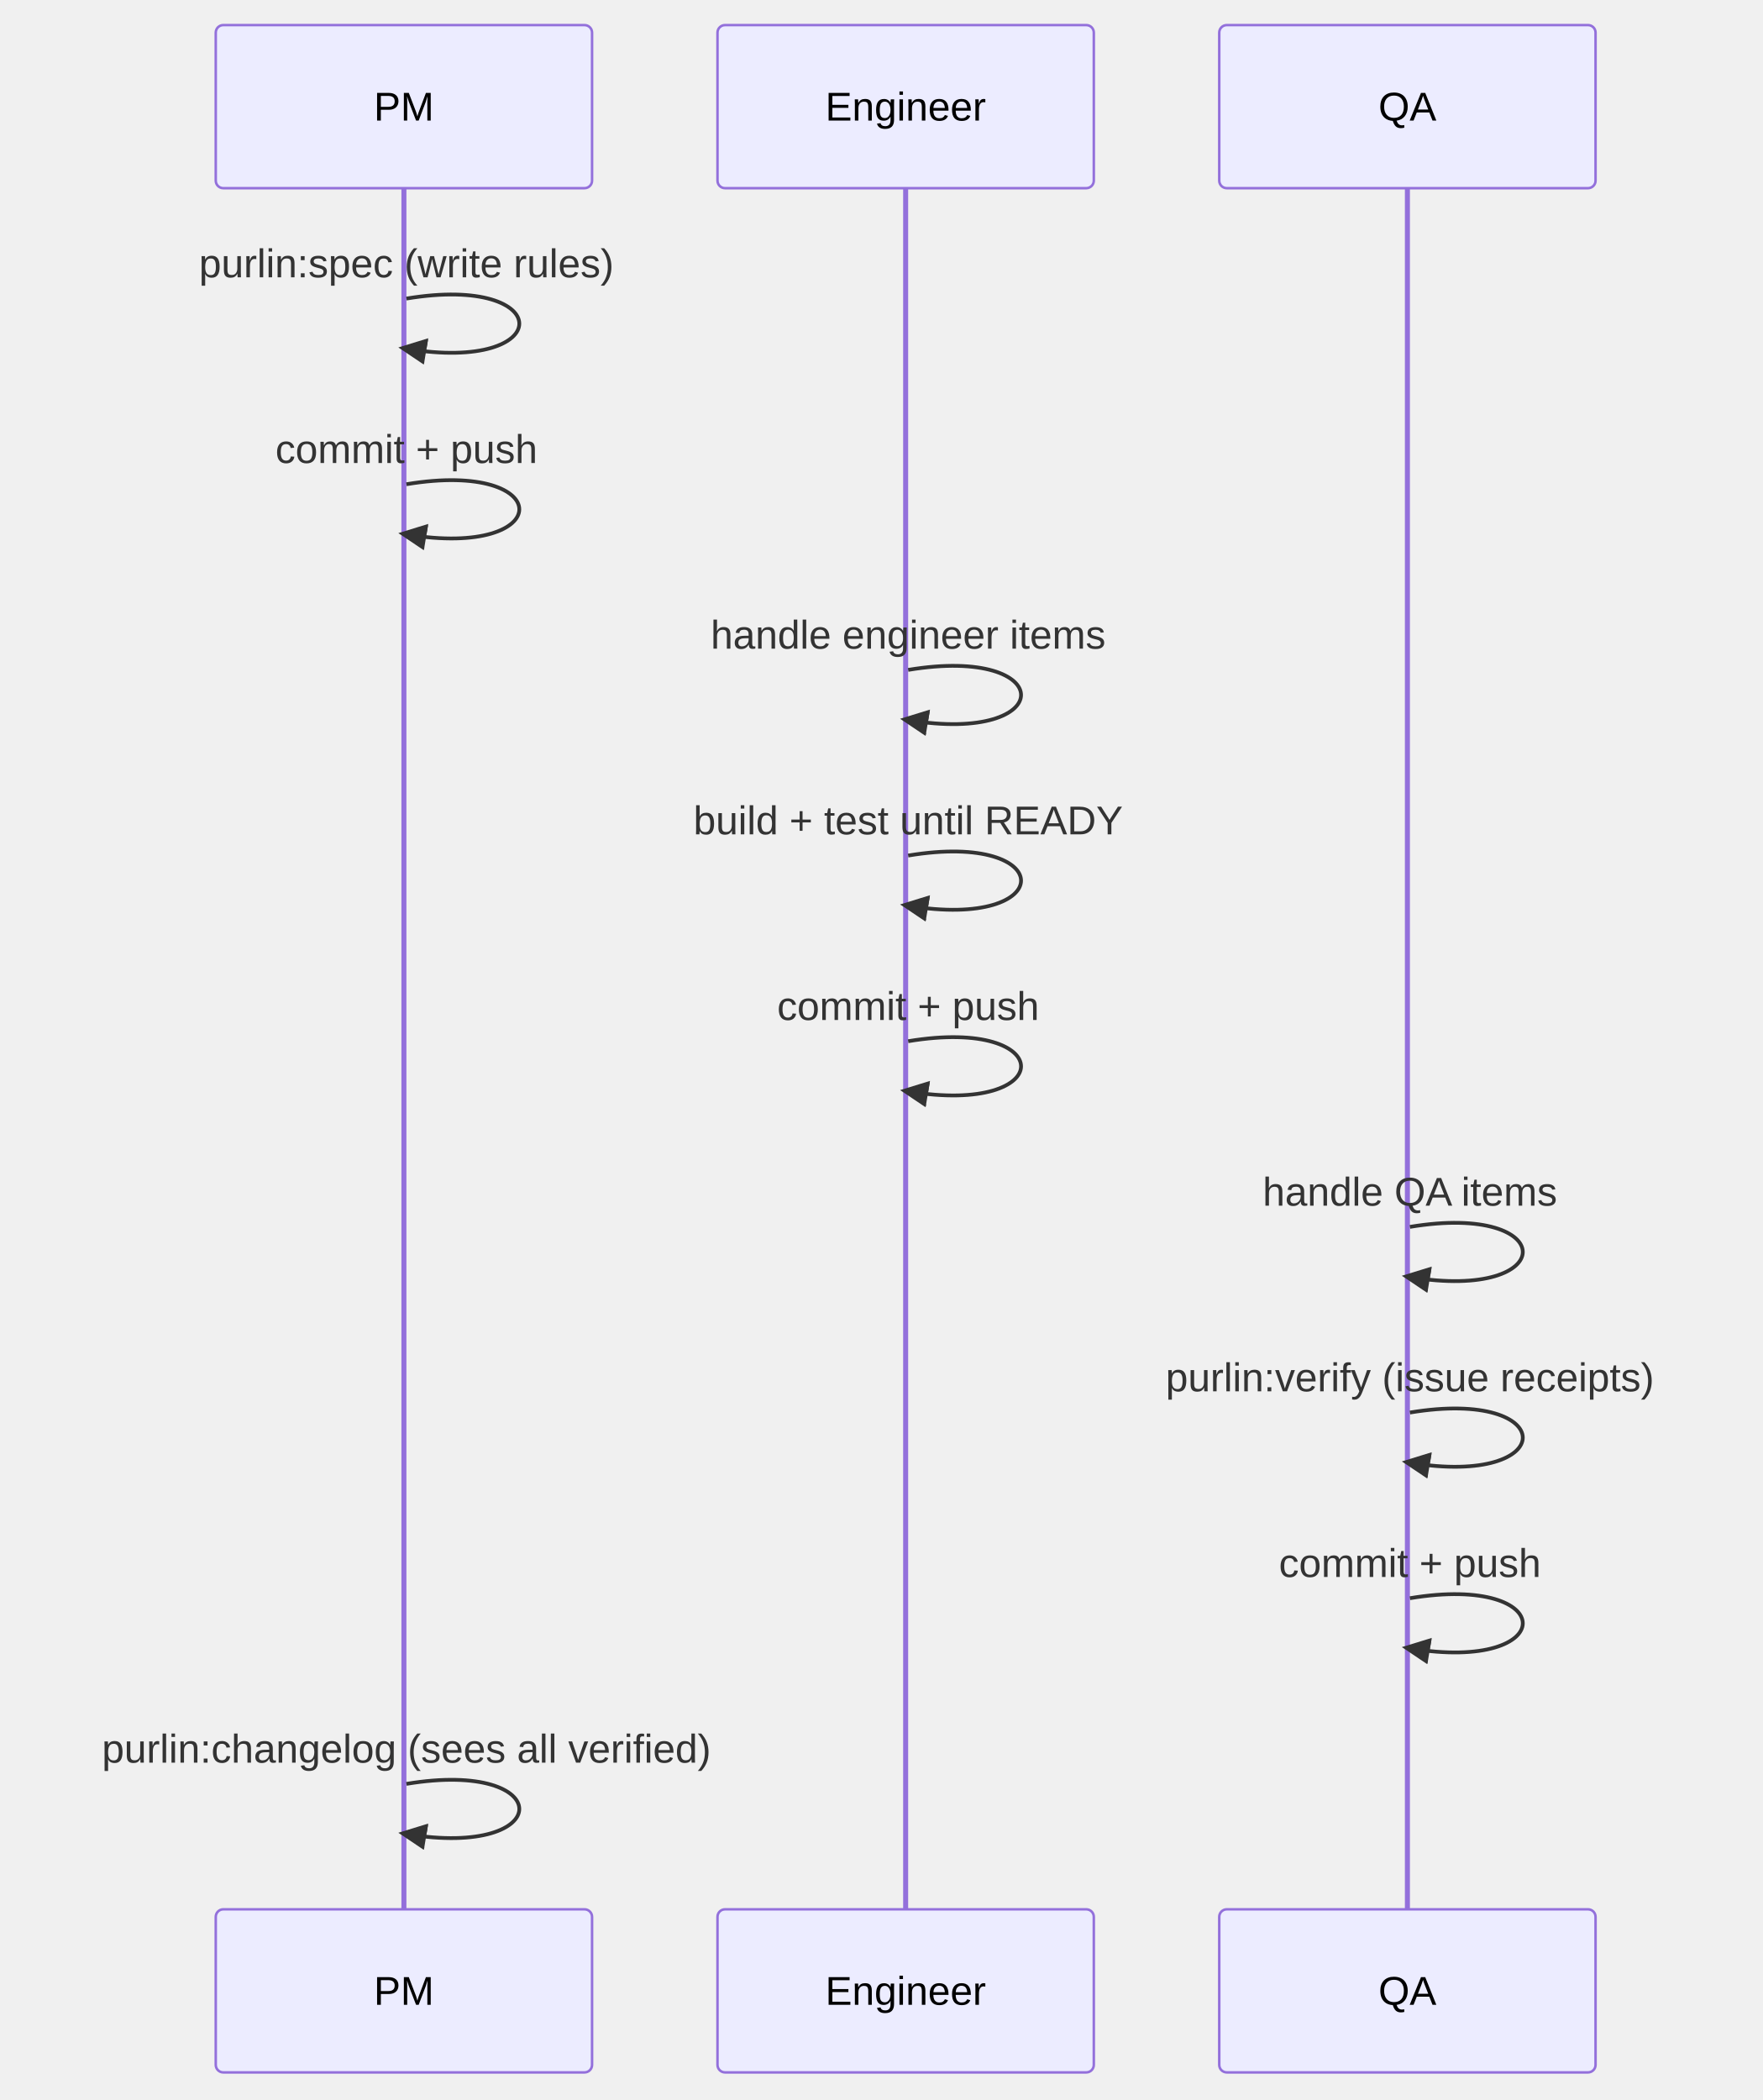
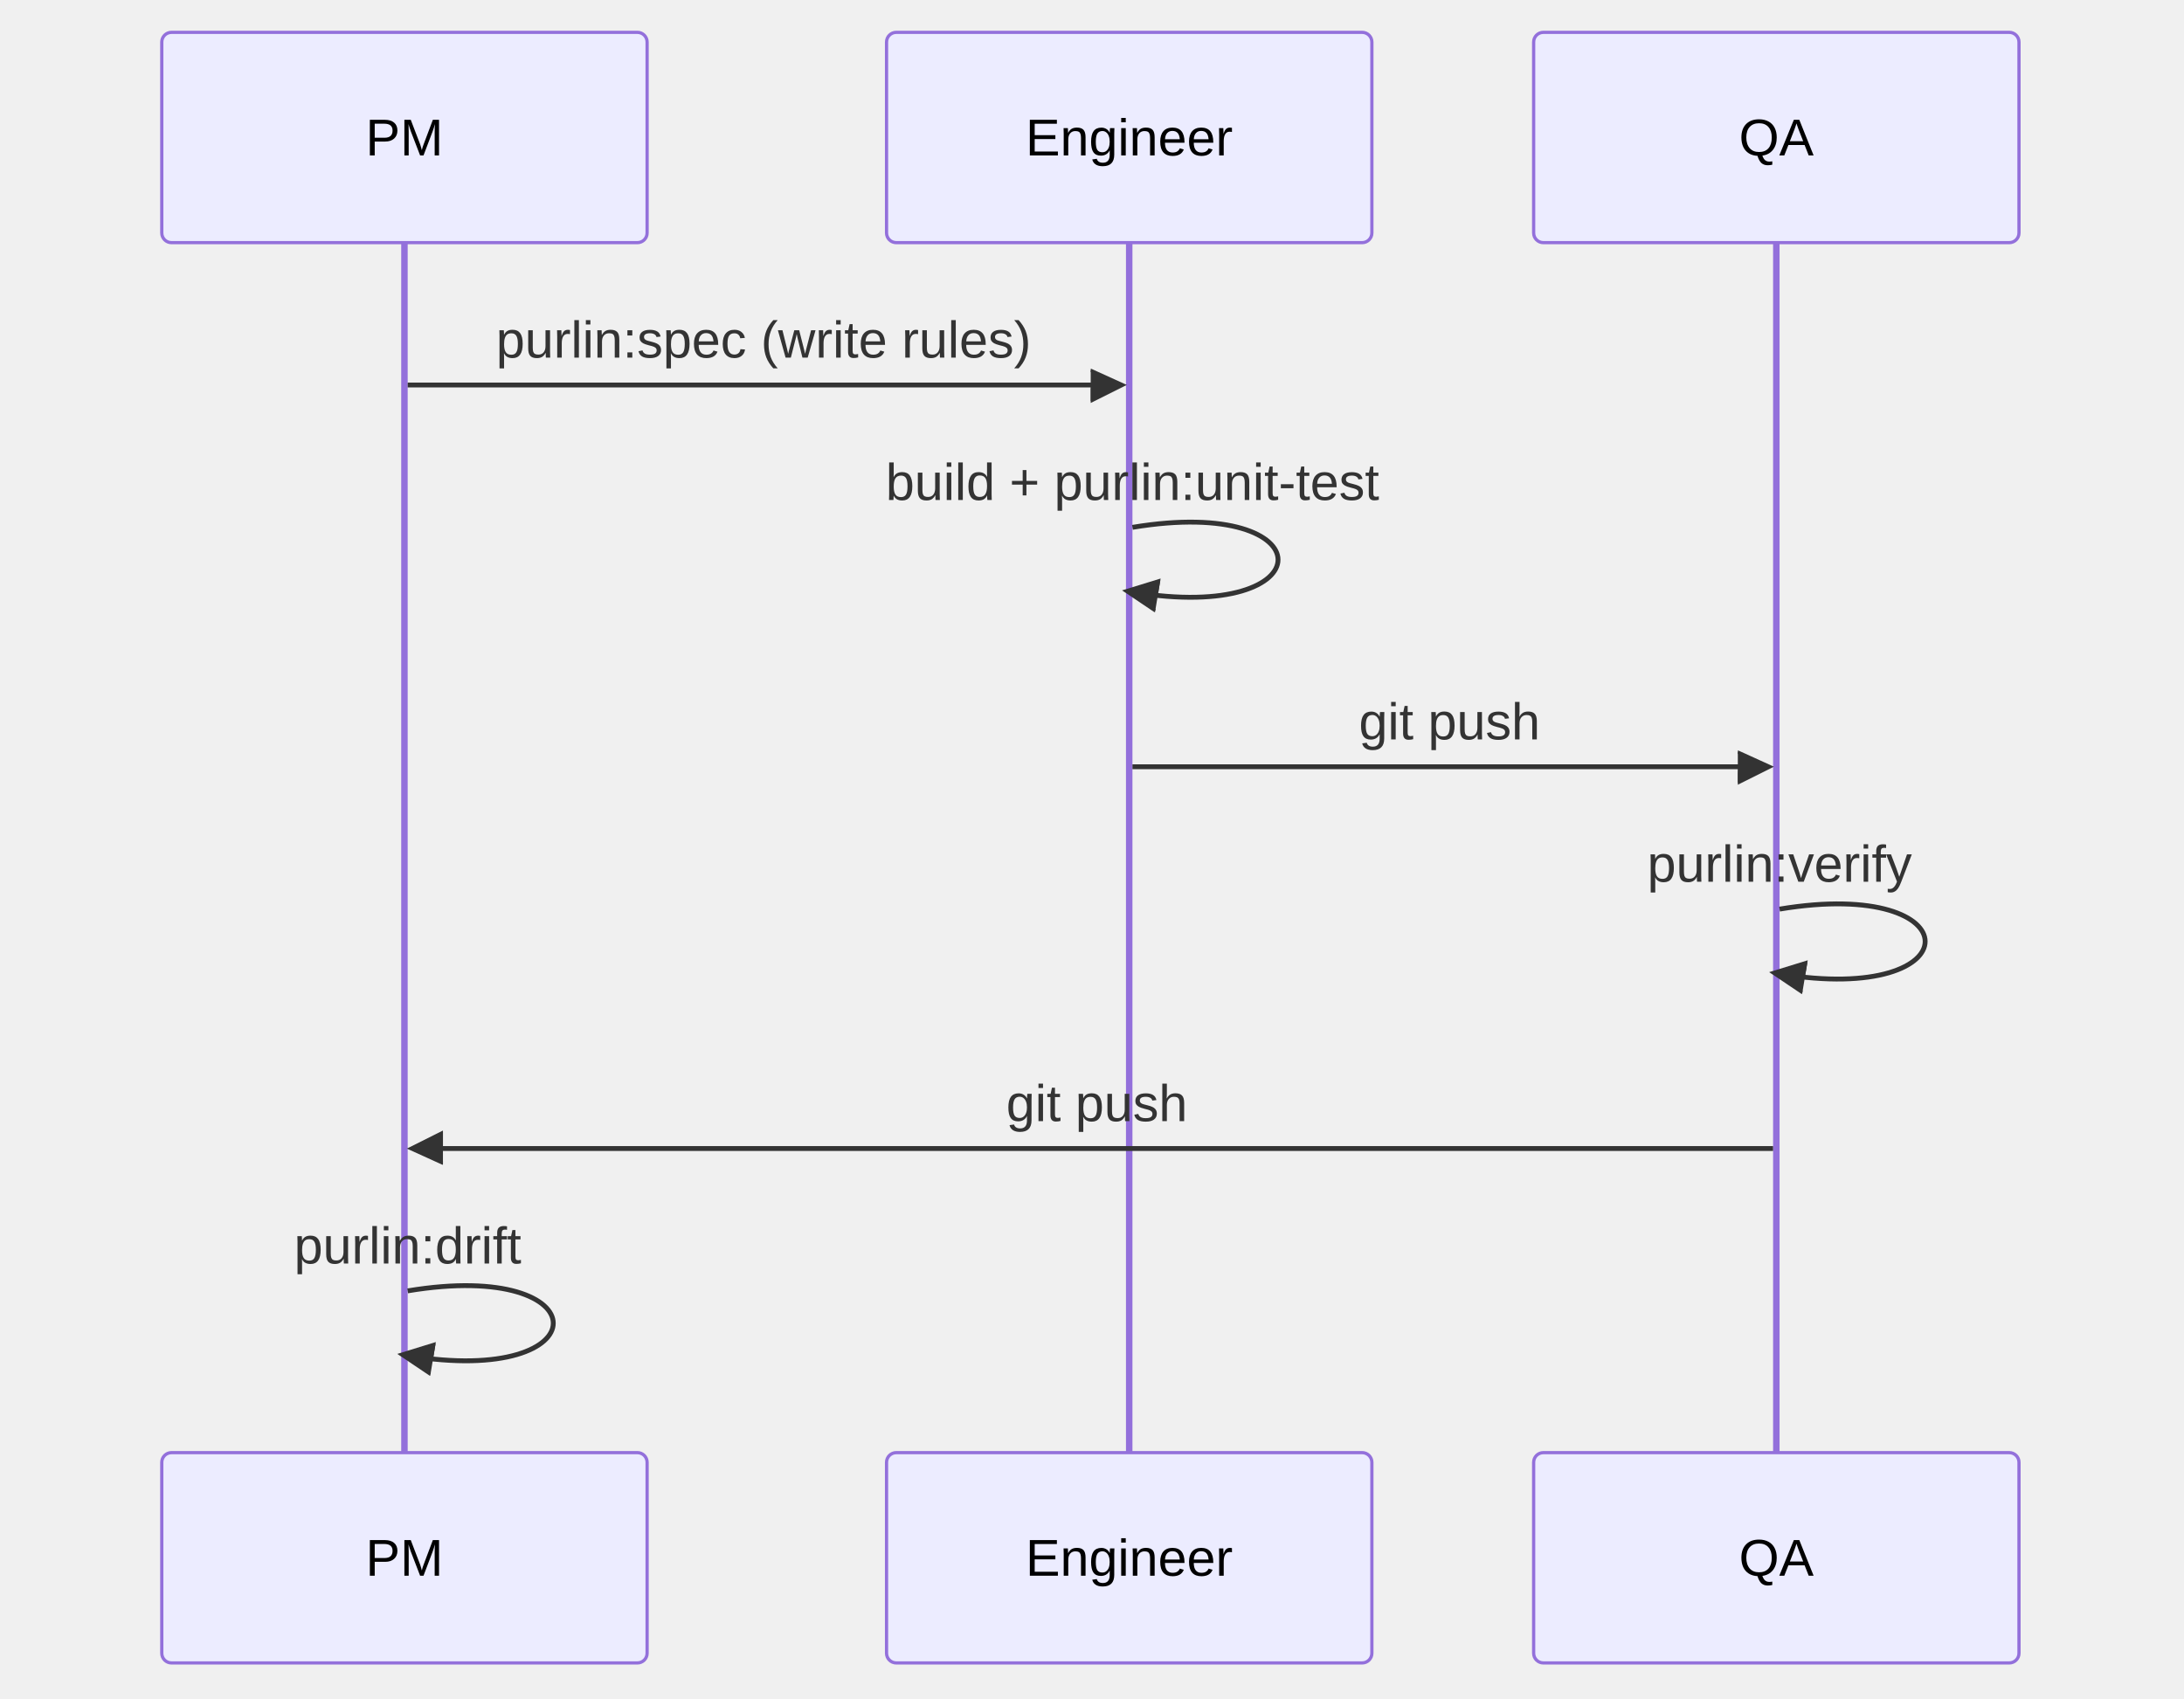
- <svg xmlns="http://www.w3.org/2000/svg" id="my-svg" width="100%" style="max-width: 702.5px; background-color: transparent;" viewBox="-86 -10 702.5 837" role="graphics-document document" aria-roledescription="sequence">
+ <svg xmlns="http://www.w3.org/2000/svg" id="my-svg" width="100%" style="max-width: 675px; background-color: transparent;" viewBox="-50 -10 675 525" role="graphics-document document" aria-roledescription="sequence">
  <g>
-     <rect x="400" y="751" fill="#eaeaea" stroke="#666" width="150" height="65" name="QA" rx="3" ry="3" class="actor actor-bottom" />
-     <text x="475" y="783.5" dominant-baseline="central" alignment-baseline="central" class="actor actor-box" style="text-anchor: middle; font-size: 16px; font-weight: 400;">
-       <tspan x="475" dy="0">QA</tspan>
+     <rect x="424" y="439" fill="#eaeaea" stroke="#666" width="150" height="65" name="QA" rx="3" ry="3" class="actor actor-bottom" />
+     <text x="499" y="471.5" dominant-baseline="central" alignment-baseline="central" class="actor actor-box" style="text-anchor: middle; font-size: 16px; font-weight: 400;">
+       <tspan x="499" dy="0">QA</tspan>
    </text>
  </g>
  <g>
-     <rect x="200" y="751" fill="#eaeaea" stroke="#666" width="150" height="65" name="Engineer" rx="3" ry="3" class="actor actor-bottom" />
-     <text x="275" y="783.5" dominant-baseline="central" alignment-baseline="central" class="actor actor-box" style="text-anchor: middle; font-size: 16px; font-weight: 400;">
-       <tspan x="275" dy="0">Engineer</tspan>
+     <rect x="224" y="439" fill="#eaeaea" stroke="#666" width="150" height="65" name="Engineer" rx="3" ry="3" class="actor actor-bottom" />
+     <text x="299" y="471.5" dominant-baseline="central" alignment-baseline="central" class="actor actor-box" style="text-anchor: middle; font-size: 16px; font-weight: 400;">
+       <tspan x="299" dy="0">Engineer</tspan>
    </text>
  </g>
  <g>
-     <rect x="0" y="751" fill="#eaeaea" stroke="#666" width="150" height="65" name="PM" rx="3" ry="3" class="actor actor-bottom" />
-     <text x="75" y="783.5" dominant-baseline="central" alignment-baseline="central" class="actor actor-box" style="text-anchor: middle; font-size: 16px; font-weight: 400;">
+     <rect x="0" y="439" fill="#eaeaea" stroke="#666" width="150" height="65" name="PM" rx="3" ry="3" class="actor actor-bottom" />
+     <text x="75" y="471.5" dominant-baseline="central" alignment-baseline="central" class="actor actor-box" style="text-anchor: middle; font-size: 16px; font-weight: 400;">
      <tspan x="75" dy="0">PM</tspan>
    </text>
  </g>
  <g>
-     <line id="actor2" x1="475" y1="65" x2="475" y2="751" class="actor-line 200" stroke-width="0.5px" stroke="#999" name="QA" data-et="life-line" data-id="QA" />
+     <line id="actor2" x1="499" y1="65" x2="499" y2="439" class="actor-line 200" stroke-width="0.5px" stroke="#999" name="QA" data-et="life-line" data-id="QA" />
    <g id="root-2" data-et="participant" data-type="participant" data-id="QA">
-       <rect x="400" y="0" fill="#eaeaea" stroke="#666" width="150" height="65" name="QA" rx="3" ry="3" class="actor actor-top" />
-       <text x="475" y="32.5" dominant-baseline="central" alignment-baseline="central" class="actor actor-box" style="text-anchor: middle; font-size: 16px; font-weight: 400;">
-         <tspan x="475" dy="0">QA</tspan>
+       <rect x="424" y="0" fill="#eaeaea" stroke="#666" width="150" height="65" name="QA" rx="3" ry="3" class="actor actor-top" />
+       <text x="499" y="32.5" dominant-baseline="central" alignment-baseline="central" class="actor actor-box" style="text-anchor: middle; font-size: 16px; font-weight: 400;">
+         <tspan x="499" dy="0">QA</tspan>
      </text>
    </g>
  </g>
  <g>
-     <line id="actor1" x1="275" y1="65" x2="275" y2="751" class="actor-line 200" stroke-width="0.5px" stroke="#999" name="Engineer" data-et="life-line" data-id="Engineer" />
+     <line id="actor1" x1="299" y1="65" x2="299" y2="439" class="actor-line 200" stroke-width="0.5px" stroke="#999" name="Engineer" data-et="life-line" data-id="Engineer" />
    <g id="root-1" data-et="participant" data-type="participant" data-id="Engineer">
-       <rect x="200" y="0" fill="#eaeaea" stroke="#666" width="150" height="65" name="Engineer" rx="3" ry="3" class="actor actor-top" />
-       <text x="275" y="32.5" dominant-baseline="central" alignment-baseline="central" class="actor actor-box" style="text-anchor: middle; font-size: 16px; font-weight: 400;">
-         <tspan x="275" dy="0">Engineer</tspan>
+       <rect x="224" y="0" fill="#eaeaea" stroke="#666" width="150" height="65" name="Engineer" rx="3" ry="3" class="actor actor-top" />
+       <text x="299" y="32.5" dominant-baseline="central" alignment-baseline="central" class="actor actor-box" style="text-anchor: middle; font-size: 16px; font-weight: 400;">
+         <tspan x="299" dy="0">Engineer</tspan>
      </text>
    </g>
  </g>
  <g>
-     <line id="actor0" x1="75" y1="65" x2="75" y2="751" class="actor-line 200" stroke-width="0.5px" stroke="#999" name="PM" data-et="life-line" data-id="PM" />
+     <line id="actor0" x1="75" y1="65" x2="75" y2="439" class="actor-line 200" stroke-width="0.5px" stroke="#999" name="PM" data-et="life-line" data-id="PM" />
    <g id="root-0" data-et="participant" data-type="participant" data-id="PM">
      <rect x="0" y="0" fill="#eaeaea" stroke="#666" width="150" height="65" name="PM" rx="3" ry="3" class="actor actor-top" />
      <text x="75" y="32.5" dominant-baseline="central" alignment-baseline="central" class="actor actor-box" style="text-anchor: middle; font-size: 16px; font-weight: 400;">
        <tspan x="75" dy="0">PM</tspan>
      </text>
    </g>
  </g>
  <style>#my-svg{font-family:"trebuchet ms",verdana,arial,sans-serif;font-size:16px;fill:#333;}@keyframes edge-animation-frame{from{stroke-dashoffset:0;}}@keyframes dash{to{stroke-dashoffset:0;}}#my-svg .edge-animation-slow{stroke-dasharray:9,5!important;stroke-dashoffset:900;animation:dash 50s linear infinite;stroke-linecap:round;}#my-svg .edge-animation-fast{stroke-dasharray:9,5!important;stroke-dashoffset:900;animation:dash 20s linear infinite;stroke-linecap:round;}#my-svg .error-icon{fill:#552222;}#my-svg .error-text{fill:#552222;stroke:#552222;}#my-svg .edge-thickness-normal{stroke-width:1px;}#my-svg .edge-thickness-thick{stroke-width:3.5px;}#my-svg .edge-pattern-solid{stroke-dasharray:0;}#my-svg .edge-thickness-invisible{stroke-width:0;fill:none;}#my-svg .edge-pattern-dashed{stroke-dasharray:3;}#my-svg .edge-pattern-dotted{stroke-dasharray:2;}#my-svg .marker{fill:#333333;stroke:#333333;}#my-svg .marker.cross{stroke:#333333;}#my-svg svg{font-family:"trebuchet ms",verdana,arial,sans-serif;font-size:16px;}#my-svg p{margin:0;}#my-svg .actor{stroke:#9370DB;fill:#ECECFF;stroke-width:1;}#my-svg rect.actor.outer-path[data-look="neo"]{filter:drop-shadow(1px 2px 2px rgba(185, 185, 185, 1));}#my-svg rect.note[data-look="neo"]{stroke:#aaaa33;fill:#fff5ad;filter:drop-shadow(1px 2px 2px rgba(185, 185, 185, 1));}#my-svg text.actor&gt;tspan{fill:black;stroke:none;}#my-svg .actor-line{stroke:#9370DB;}#my-svg .innerArc{stroke-width:1.5;stroke-dasharray:none;}#my-svg .messageLine0{stroke-width:1.5;stroke-dasharray:none;stroke:#333;}#my-svg .messageLine1{stroke-width:1.5;stroke-dasharray:2,2;stroke:#333;}#my-svg [id$="-arrowhead"] path{fill:#333;stroke:#333;}#my-svg .sequenceNumber{fill:white;}#my-svg [id$="-sequencenumber"]{fill:#333;}#my-svg [id$="-crosshead"] path{fill:#333;stroke:#333;}#my-svg .messageText{fill:#333;stroke:none;}#my-svg .labelBox{stroke:#9370DB;fill:#ECECFF;filter:none;}#my-svg .labelText,#my-svg .labelText&gt;tspan{fill:black;stroke:none;}#my-svg .loopText,#my-svg .loopText&gt;tspan{fill:black;stroke:none;}#my-svg .loopLine{stroke-width:2px;stroke-dasharray:2,2;stroke:#9370DB;fill:#9370DB;}#my-svg .note{stroke:#aaaa33;fill:#fff5ad;}#my-svg .noteText,#my-svg .noteText&gt;tspan{fill:black;stroke:none;font-weight:normal;}#my-svg .activation0{fill:#f4f4f4;stroke:#666;}#my-svg .activation1{fill:#f4f4f4;stroke:#666;}#my-svg .activation2{fill:#f4f4f4;stroke:#666;}#my-svg .actorPopupMenu{position:absolute;}#my-svg .actorPopupMenuPanel{position:absolute;fill:#ECECFF;box-shadow:0px 8px 16px 0px rgba(0,0,0,0.2);filter:drop-shadow(3px 5px 2px rgb(0 0 0 / 0.4));}#my-svg .actor-man circle,#my-svg line{fill:#ECECFF;stroke-width:2px;}#my-svg g rect.rect{filter:drop-shadow(1px 2px 2px rgba(185, 185, 185, 1));stroke:#9370DB;}#my-svg .node .neo-node{stroke:#9370DB;}#my-svg [data-look="neo"].node rect,#my-svg [data-look="neo"].cluster rect,#my-svg [data-look="neo"].node polygon{stroke:#9370DB;filter:drop-shadow(1px 2px 2px rgba(185, 185, 185, 1));}#my-svg [data-look="neo"].node path{stroke:#9370DB;stroke-width:1px;}#my-svg [data-look="neo"].node .outer-path{filter:drop-shadow(1px 2px 2px rgba(185, 185, 185, 1));}#my-svg [data-look="neo"].node .neo-line path{stroke:#9370DB;filter:none;}#my-svg [data-look="neo"].node circle{stroke:#9370DB;filter:drop-shadow(1px 2px 2px rgba(185, 185, 185, 1));}#my-svg [data-look="neo"].node circle .state-start{fill:#000000;}#my-svg [data-look="neo"].icon-shape .icon{fill:#9370DB;filter:drop-shadow(1px 2px 2px rgba(185, 185, 185, 1));}#my-svg [data-look="neo"].icon-shape .icon-neo path{stroke:#9370DB;filter:drop-shadow(1px 2px 2px rgba(185, 185, 185, 1));}#my-svg :root{--mermaid-font-family:"trebuchet ms",verdana,arial,sans-serif;}</style>
  <g />
  <defs>
    <symbol id="my-svg-computer" width="24" height="24">
      <path transform="scale(.5)" d="M2 2v13h20v-13h-20zm18 11h-16v-9h16v9zm-10.228 6l.466-1h3.524l.467 1h-4.457zm14.228 3h-24l2-6h2.104l-1.33 4h18.45l-1.297-4h2.073l2 6zm-5-10h-14v-7h14v7z" />
    </symbol>
  </defs>
  <defs>
    <symbol id="my-svg-database" fill-rule="evenodd" clip-rule="evenodd">
      <path transform="scale(.5)" d="M12.258.001l.256.004.255.005.253.008.251.01.249.012.247.015.246.016.242.019.241.02.239.023.236.024.233.027.231.028.229.031.225.032.223.034.22.036.217.038.214.04.211.041.208.043.205.045.201.046.198.048.194.05.191.051.187.053.183.054.18.056.175.057.172.059.168.06.163.061.16.063.155.064.15.066.074.033.073.033.071.034.07.034.069.035.068.035.067.035.066.035.064.036.064.036.062.036.06.036.06.037.058.037.058.037.055.038.055.038.053.038.052.038.051.039.05.039.048.039.047.039.045.04.044.04.043.04.041.04.04.041.039.041.037.041.036.041.034.041.033.042.032.042.03.042.029.042.027.042.026.043.024.043.023.043.021.043.02.043.018.044.017.043.015.044.013.044.012.044.011.045.009.044.007.045.006.045.004.045.002.045.001.045v17l-.001.045-.002.045-.004.045-.006.045-.007.045-.009.044-.011.045-.012.044-.013.044-.015.044-.017.043-.018.044-.02.043-.021.043-.023.043-.024.043-.026.043-.027.042-.029.042-.03.042-.032.042-.033.042-.034.041-.036.041-.037.041-.039.041-.04.041-.041.04-.043.04-.044.04-.045.04-.047.039-.048.039-.05.039-.051.039-.052.038-.053.038-.055.038-.055.038-.058.037-.058.037-.06.037-.06.036-.062.036-.064.036-.064.036-.066.035-.067.035-.068.035-.069.035-.07.034-.071.034-.073.033-.074.033-.15.066-.155.064-.16.063-.163.061-.168.06-.172.059-.175.057-.18.056-.183.054-.187.053-.191.051-.194.05-.198.048-.201.046-.205.045-.208.043-.211.041-.214.04-.217.038-.22.036-.223.034-.225.032-.229.031-.231.028-.233.027-.236.024-.239.023-.241.02-.242.019-.246.016-.247.015-.249.012-.251.01-.253.008-.255.005-.256.004-.258.001-.258-.001-.256-.004-.255-.005-.253-.008-.251-.01-.249-.012-.247-.015-.245-.016-.243-.019-.241-.02-.238-.023-.236-.024-.234-.027-.231-.028-.228-.031-.226-.032-.223-.034-.22-.036-.217-.038-.214-.04-.211-.041-.208-.043-.204-.045-.201-.046-.198-.048-.195-.05-.19-.051-.187-.053-.184-.054-.179-.056-.176-.057-.172-.059-.167-.06-.164-.061-.159-.063-.155-.064-.151-.066-.074-.033-.072-.033-.072-.034-.07-.034-.069-.035-.068-.035-.067-.035-.066-.035-.064-.036-.063-.036-.062-.036-.061-.036-.06-.037-.058-.037-.057-.037-.056-.038-.055-.038-.053-.038-.052-.038-.051-.039-.049-.039-.049-.039-.046-.039-.046-.04-.044-.04-.043-.04-.041-.04-.04-.041-.039-.041-.037-.041-.036-.041-.034-.041-.033-.042-.032-.042-.03-.042-.029-.042-.027-.042-.026-.043-.024-.043-.023-.043-.021-.043-.02-.043-.018-.044-.017-.043-.015-.044-.013-.044-.012-.044-.011-.045-.009-.044-.007-.045-.006-.045-.004-.045-.002-.045-.001-.045v-17l.001-.045.002-.045.004-.045.006-.045.007-.045.009-.044.011-.045.012-.044.013-.044.015-.044.017-.043.018-.044.02-.043.021-.043.023-.043.024-.043.026-.043.027-.042.029-.042.03-.042.032-.042.033-.042.034-.041.036-.041.037-.041.039-.041.04-.041.041-.04.043-.04.044-.04.046-.04.046-.039.049-.039.049-.039.051-.039.052-.038.053-.038.055-.038.056-.038.057-.037.058-.037.06-.037.061-.036.062-.036.063-.036.064-.036.066-.035.067-.035.068-.035.069-.035.07-.034.072-.034.072-.033.074-.033.151-.066.155-.064.159-.063.164-.061.167-.06.172-.059.176-.057.179-.056.184-.054.187-.053.19-.051.195-.05.198-.048.201-.046.204-.045.208-.043.211-.041.214-.04.217-.038.22-.036.223-.034.226-.032.228-.031.231-.028.234-.027.236-.024.238-.023.241-.02.243-.019.245-.016.247-.015.249-.012.251-.01.253-.008.255-.005.256-.004.258-.001.258.001zm-9.258 20.499v.01l.001.021.003.021.004.022.005.021.006.022.007.022.009.023.01.022.011.023.012.023.013.023.015.023.016.024.017.023.018.024.019.024.021.024.022.025.023.024.024.025.052.049.056.05.061.051.066.051.07.051.075.051.079.052.084.052.088.052.092.052.097.052.102.051.105.052.11.052.114.051.119.051.123.051.127.05.131.05.135.05.139.048.144.049.147.047.152.047.155.047.16.045.163.045.167.043.171.043.176.041.178.041.183.039.187.039.19.037.194.035.197.035.202.033.204.031.209.03.212.029.216.027.219.025.222.024.226.021.23.02.233.018.236.016.24.015.243.012.246.01.249.008.253.005.256.004.259.001.26-.001.257-.004.254-.005.25-.008.247-.011.244-.012.241-.014.237-.016.233-.018.231-.021.226-.021.224-.024.22-.026.216-.027.212-.028.21-.031.205-.031.202-.034.198-.034.194-.036.191-.037.187-.039.183-.04.179-.04.175-.042.172-.043.168-.044.163-.045.16-.046.155-.046.152-.047.148-.048.143-.049.139-.049.136-.05.131-.05.126-.05.123-.051.118-.052.114-.051.11-.052.106-.052.101-.052.096-.052.092-.052.088-.053.083-.051.079-.052.074-.052.07-.051.065-.051.06-.051.056-.05.051-.05.023-.024.023-.025.021-.024.02-.024.019-.024.018-.024.017-.024.015-.023.014-.024.013-.023.012-.023.01-.023.01-.022.008-.022.006-.022.006-.022.004-.022.004-.021.001-.021.001-.021v-4.127l-.077.055-.08.053-.083.054-.085.053-.087.052-.09.052-.093.051-.095.05-.097.05-.1.049-.102.049-.105.048-.106.047-.109.047-.111.046-.114.045-.115.045-.118.044-.12.043-.122.042-.124.042-.126.041-.128.04-.13.04-.132.038-.134.038-.135.037-.138.037-.139.035-.142.035-.143.034-.144.033-.147.032-.148.031-.15.03-.151.03-.153.029-.154.027-.156.027-.158.026-.159.025-.161.024-.162.023-.163.022-.165.021-.166.02-.167.019-.169.018-.169.017-.171.016-.173.015-.173.014-.175.013-.175.012-.177.011-.178.01-.179.008-.179.008-.181.006-.182.005-.182.004-.184.003-.184.002h-.37l-.184-.002-.184-.003-.182-.004-.182-.005-.181-.006-.179-.008-.179-.008-.178-.01-.176-.011-.176-.012-.175-.013-.173-.014-.172-.015-.171-.016-.17-.017-.169-.018-.167-.019-.166-.02-.165-.021-.163-.022-.162-.023-.161-.024-.159-.025-.157-.026-.156-.027-.155-.027-.153-.029-.151-.03-.15-.03-.148-.031-.146-.032-.145-.033-.143-.034-.141-.035-.14-.035-.137-.037-.136-.037-.134-.038-.132-.038-.13-.04-.128-.04-.126-.041-.124-.042-.122-.042-.12-.044-.117-.043-.116-.045-.113-.045-.112-.046-.109-.047-.106-.047-.105-.048-.102-.049-.1-.049-.097-.05-.095-.05-.093-.052-.09-.051-.087-.052-.085-.053-.083-.054-.08-.054-.077-.054v4.127zm0-5.654v.011l.001.021.003.021.004.021.005.022.006.022.007.022.009.022.01.022.011.023.012.023.013.023.015.024.016.023.017.024.018.024.019.024.021.024.022.024.023.025.024.024.052.05.056.05.061.05.066.051.07.051.075.052.079.051.084.052.088.052.092.052.097.052.102.052.105.052.11.051.114.051.119.052.123.05.127.051.131.05.135.049.139.049.144.048.147.048.152.047.155.046.16.045.163.045.167.044.171.042.176.042.178.04.183.04.187.038.19.037.194.036.197.034.202.033.204.032.209.03.212.028.216.027.219.025.222.024.226.022.23.02.233.018.236.016.24.014.243.012.246.01.249.008.253.006.256.003.259.001.26-.001.257-.003.254-.006.25-.008.247-.01.244-.012.241-.015.237-.016.233-.018.231-.02.226-.022.224-.024.22-.025.216-.027.212-.029.21-.03.205-.032.202-.033.198-.035.194-.036.191-.037.187-.039.183-.039.179-.041.175-.042.172-.043.168-.044.163-.045.16-.045.155-.047.152-.047.148-.048.143-.048.139-.05.136-.049.131-.05.126-.051.123-.051.118-.051.114-.052.11-.052.106-.052.101-.052.096-.052.092-.052.088-.052.083-.052.079-.052.074-.051.07-.052.065-.051.06-.05.056-.051.051-.049.023-.025.023-.024.021-.025.02-.024.019-.024.018-.024.017-.024.015-.023.014-.023.013-.024.012-.022.01-.023.01-.023.008-.022.006-.022.006-.022.004-.021.004-.022.001-.021.001-.021v-4.139l-.077.054-.08.054-.083.054-.085.052-.087.053-.09.051-.093.051-.095.051-.097.05-.1.049-.102.049-.105.048-.106.047-.109.047-.111.046-.114.045-.115.044-.118.044-.12.044-.122.042-.124.042-.126.041-.128.04-.13.039-.132.039-.134.038-.135.037-.138.036-.139.036-.142.035-.143.033-.144.033-.147.033-.148.031-.15.03-.151.03-.153.028-.154.028-.156.027-.158.026-.159.025-.161.024-.162.023-.163.022-.165.021-.166.02-.167.019-.169.018-.169.017-.171.016-.173.015-.173.014-.175.013-.175.012-.177.011-.178.009-.179.009-.179.007-.181.007-.182.005-.182.004-.184.003-.184.002h-.37l-.184-.002-.184-.003-.182-.004-.182-.005-.181-.007-.179-.007-.179-.009-.178-.009-.176-.011-.176-.012-.175-.013-.173-.014-.172-.015-.171-.016-.17-.017-.169-.018-.167-.019-.166-.02-.165-.021-.163-.022-.162-.023-.161-.024-.159-.025-.157-.026-.156-.027-.155-.028-.153-.028-.151-.03-.15-.03-.148-.031-.146-.033-.145-.033-.143-.033-.141-.035-.14-.036-.137-.036-.136-.037-.134-.038-.132-.039-.13-.039-.128-.04-.126-.041-.124-.042-.122-.043-.12-.043-.117-.044-.116-.044-.113-.046-.112-.046-.109-.046-.106-.047-.105-.048-.102-.049-.1-.049-.097-.05-.095-.051-.093-.051-.09-.051-.087-.053-.085-.052-.083-.054-.08-.054-.077-.054v4.139zm0-5.666v.011l.001.02.003.022.004.021.005.022.006.021.007.022.009.023.01.022.011.023.012.023.013.023.015.023.016.024.017.024.018.023.019.024.021.025.022.024.023.024.024.025.052.05.056.05.061.05.066.051.07.051.075.052.079.051.084.052.088.052.092.052.097.052.102.052.105.051.11.052.114.051.119.051.123.051.127.05.131.05.135.05.139.049.144.048.147.048.152.047.155.046.16.045.163.045.167.043.171.043.176.042.178.04.183.04.187.038.19.037.194.036.197.034.202.033.204.032.209.03.212.028.216.027.219.025.222.024.226.021.23.02.233.018.236.017.24.014.243.012.246.01.249.008.253.006.256.003.259.001.26-.001.257-.003.254-.006.25-.008.247-.01.244-.013.241-.014.237-.016.233-.018.231-.02.226-.022.224-.024.22-.025.216-.027.212-.029.21-.03.205-.032.202-.033.198-.035.194-.036.191-.037.187-.039.183-.039.179-.041.175-.042.172-.043.168-.044.163-.045.16-.045.155-.047.152-.047.148-.048.143-.049.139-.049.136-.049.131-.051.126-.05.123-.051.118-.052.114-.051.11-.052.106-.052.101-.052.096-.052.092-.052.088-.052.083-.052.079-.052.074-.052.07-.051.065-.051.06-.051.056-.05.051-.049.023-.025.023-.025.021-.024.02-.024.019-.024.018-.024.017-.024.015-.023.014-.024.013-.023.012-.023.01-.022.01-.023.008-.022.006-.022.006-.022.004-.022.004-.021.001-.021.001-.021v-4.153l-.077.054-.08.054-.083.053-.085.053-.087.053-.09.051-.093.051-.095.051-.097.05-.1.049-.102.048-.105.048-.106.048-.109.046-.111.046-.114.046-.115.044-.118.044-.12.043-.122.043-.124.042-.126.041-.128.04-.13.039-.132.039-.134.038-.135.037-.138.036-.139.036-.142.034-.143.034-.144.033-.147.032-.148.032-.15.03-.151.03-.153.028-.154.028-.156.027-.158.026-.159.024-.161.024-.162.023-.163.023-.165.021-.166.02-.167.019-.169.018-.169.017-.171.016-.173.015-.173.014-.175.013-.175.012-.177.01-.178.01-.179.009-.179.007-.181.006-.182.006-.182.004-.184.003-.184.001-.185.001-.185-.001-.184-.001-.184-.003-.182-.004-.182-.006-.181-.006-.179-.007-.179-.009-.178-.01-.176-.01-.176-.012-.175-.013-.173-.014-.172-.015-.171-.016-.17-.017-.169-.018-.167-.019-.166-.02-.165-.021-.163-.023-.162-.023-.161-.024-.159-.024-.157-.026-.156-.027-.155-.028-.153-.028-.151-.03-.15-.03-.148-.032-.146-.032-.145-.033-.143-.034-.141-.034-.14-.036-.137-.036-.136-.037-.134-.038-.132-.039-.13-.039-.128-.041-.126-.041-.124-.041-.122-.043-.12-.043-.117-.044-.116-.044-.113-.046-.112-.046-.109-.046-.106-.048-.105-.048-.102-.048-.1-.05-.097-.049-.095-.051-.093-.051-.09-.052-.087-.052-.085-.053-.083-.053-.08-.054-.077-.054v4.153zm8.74-8.179l-.257.004-.254.005-.25.008-.247.011-.244.012-.241.014-.237.016-.233.018-.231.021-.226.022-.224.023-.22.026-.216.027-.212.028-.21.031-.205.032-.202.033-.198.034-.194.036-.191.038-.187.038-.183.04-.179.041-.175.042-.172.043-.168.043-.163.045-.16.046-.155.046-.152.048-.148.048-.143.048-.139.049-.136.05-.131.05-.126.051-.123.051-.118.051-.114.052-.11.052-.106.052-.101.052-.096.052-.092.052-.088.052-.083.052-.079.052-.074.051-.07.052-.065.051-.06.05-.056.05-.051.05-.023.025-.023.024-.021.024-.02.025-.019.024-.018.024-.017.023-.015.024-.014.023-.013.023-.012.023-.01.023-.01.022-.008.022-.006.023-.006.021-.004.022-.004.021-.001.021-.001.021.001.021.001.021.004.021.004.022.006.021.006.023.008.022.01.022.01.023.012.023.013.023.014.023.015.024.017.023.018.024.019.024.02.025.021.024.023.024.023.025.051.05.056.05.06.05.065.051.07.052.074.051.079.052.083.052.088.052.092.052.096.052.101.052.106.052.11.052.114.052.118.051.123.051.126.051.131.05.136.05.139.049.143.048.148.048.152.048.155.046.16.046.163.045.168.043.172.043.175.042.179.041.183.04.187.038.191.038.194.036.198.034.202.033.205.032.21.031.212.028.216.027.22.026.224.023.226.022.231.021.233.018.237.016.241.014.244.012.247.011.25.008.254.005.257.004.26.001.26-.001.257-.004.254-.005.25-.008.247-.011.244-.012.241-.014.237-.016.233-.018.231-.021.226-.022.224-.023.22-.026.216-.027.212-.028.21-.031.205-.032.202-.033.198-.034.194-.036.191-.038.187-.038.183-.04.179-.041.175-.042.172-.043.168-.043.163-.045.16-.046.155-.046.152-.048.148-.048.143-.048.139-.049.136-.05.131-.05.126-.051.123-.051.118-.051.114-.052.11-.052.106-.052.101-.052.096-.052.092-.052.088-.052.083-.052.079-.052.074-.051.07-.052.065-.051.06-.05.056-.05.051-.05.023-.025.023-.024.021-.024.02-.025.019-.024.018-.024.017-.023.015-.024.014-.023.013-.023.012-.023.01-.023.01-.022.008-.022.006-.023.006-.021.004-.022.004-.021.001-.021.001-.021-.001-.021-.001-.021-.004-.021-.004-.022-.006-.021-.006-.023-.008-.022-.01-.022-.01-.023-.012-.023-.013-.023-.014-.023-.015-.024-.017-.023-.018-.024-.019-.024-.02-.025-.021-.024-.023-.024-.023-.025-.051-.05-.056-.05-.06-.05-.065-.051-.07-.052-.074-.051-.079-.052-.083-.052-.088-.052-.092-.052-.096-.052-.101-.052-.106-.052-.11-.052-.114-.052-.118-.051-.123-.051-.126-.051-.131-.05-.136-.05-.139-.049-.143-.048-.148-.048-.152-.048-.155-.046-.16-.046-.163-.045-.168-.043-.172-.043-.175-.042-.179-.041-.183-.04-.187-.038-.191-.038-.194-.036-.198-.034-.202-.033-.205-.032-.21-.031-.212-.028-.216-.027-.22-.026-.224-.023-.226-.022-.231-.021-.233-.018-.237-.016-.241-.014-.244-.012-.247-.011-.25-.008-.254-.005-.257-.004-.26-.001-.26.001z" />
    </symbol>
  </defs>
  <defs>
    <symbol id="my-svg-clock" width="24" height="24">
      <path transform="scale(.5)" d="M12 2c5.514 0 10 4.486 10 10s-4.486 10-10 10-10-4.486-10-10 4.486-10 10-10zm0-2c-6.627 0-12 5.373-12 12s5.373 12 12 12 12-5.373 12-12-5.373-12-12-12zm5.848 12.459c.202.038.202.333.001.372-1.907.361-6.045 1.111-6.547 1.111-.719 0-1.301-.582-1.301-1.301 0-.512.77-5.447 1.125-7.445.034-.192.312-.181.343.014l.985 6.238 5.394 1.011z" />
    </symbol>
  </defs>
  <defs>
    <marker id="my-svg-arrowhead" refX="7.9" refY="5" markerUnits="userSpaceOnUse" markerWidth="12" markerHeight="12" orient="auto-start-reverse">
      <path d="M -1 0 L 10 5 L 0 10 z" />
    </marker>
  </defs>
  <defs>
    <marker id="my-svg-crosshead" markerWidth="15" markerHeight="8" orient="auto" refX="4" refY="4.5">
      <path fill="none" stroke="#000000" stroke-width="1pt" d="M 1,2 L 6,7 M 6,2 L 1,7" style="stroke-dasharray: 0, 0;" />
    </marker>
  </defs>
  <defs>
    <marker id="my-svg-filled-head" refX="15.5" refY="7" markerWidth="20" markerHeight="28" orient="auto">
      <path d="M 18,7 L9,13 L14,7 L9,1 Z" />
    </marker>
  </defs>
  <defs>
    <marker id="my-svg-sequencenumber" refX="15" refY="15" markerWidth="60" markerHeight="40" orient="auto">
      <circle cx="15" cy="15" r="6" />
    </marker>
  </defs>
  <defs>
    <marker id="my-svg-solidTopArrowHead" refX="7.9" refY="7.25" markerUnits="userSpaceOnUse" markerWidth="12" markerHeight="12" orient="auto-start-reverse">
      <path d="M 0 0 L 10 8 L 0 8 z" />
    </marker>
  </defs>
  <defs>
    <marker id="my-svg-solidBottomArrowHead" refX="7.9" refY="0.75" markerUnits="userSpaceOnUse" markerWidth="12" markerHeight="12" orient="auto-start-reverse">
      <path d="M 0 0 L 10 0 L 0 8 z" />
    </marker>
  </defs>
  <defs>
    <marker id="my-svg-stickTopArrowHead" refX="7.5" refY="7" markerUnits="userSpaceOnUse" markerWidth="12" markerHeight="12" orient="auto-start-reverse">
      <path d="M 0 0 L 7 7" stroke="black" stroke-width="1.5" fill="none" />
    </marker>
  </defs>
  <defs>
    <marker id="my-svg-stickBottomArrowHead" refX="7.5" refY="0" markerUnits="userSpaceOnUse" markerWidth="12" markerHeight="12" orient="auto-start-reverse">
      <path d="M 0 7 L 7 0" stroke="black" stroke-width="1.5" fill="none" />
    </marker>
  </defs>
-   <text x="76" y="80" text-anchor="middle" dominant-baseline="middle" alignment-baseline="middle" class="messageText" dy="1em" style="font-size: 16px; font-weight: 400;">purlin:spec (write rules)</text>
-   <path d="M 76,109 C 136,99 136,139 76,129" class="messageLine0" data-et="message" data-id="i0" data-from="PM" data-to="PM" stroke-width="2" stroke="none" marker-end="url(#my-svg-arrowhead)" style="fill: none;" />
-   <text x="76" y="154" text-anchor="middle" dominant-baseline="middle" alignment-baseline="middle" class="messageText" dy="1em" style="font-size: 16px; font-weight: 400;">commit + push</text>
-   <path d="M 76,183 C 136,173 136,213 76,203" class="messageLine0" data-et="message" data-id="i1" data-from="PM" data-to="PM" stroke-width="2" stroke="none" marker-end="url(#my-svg-arrowhead)" style="fill: none;" />
-   <text x="276" y="228" text-anchor="middle" dominant-baseline="middle" alignment-baseline="middle" class="messageText" dy="1em" style="font-size: 16px; font-weight: 400;">handle engineer items</text>
-   <path d="M 276,257 C 336,247 336,287 276,277" class="messageLine0" data-et="message" data-id="i2" data-from="Engineer" data-to="Engineer" stroke-width="2" stroke="none" marker-end="url(#my-svg-arrowhead)" style="fill: none;" />
-   <text x="276" y="302" text-anchor="middle" dominant-baseline="middle" alignment-baseline="middle" class="messageText" dy="1em" style="font-size: 16px; font-weight: 400;">build + test until READY</text>
-   <path d="M 276,331 C 336,321 336,361 276,351" class="messageLine0" data-et="message" data-id="i3" data-from="Engineer" data-to="Engineer" stroke-width="2" stroke="none" marker-end="url(#my-svg-arrowhead)" style="fill: none;" />
-   <text x="276" y="376" text-anchor="middle" dominant-baseline="middle" alignment-baseline="middle" class="messageText" dy="1em" style="font-size: 16px; font-weight: 400;">commit + push</text>
-   <path d="M 276,405 C 336,395 336,435 276,425" class="messageLine0" data-et="message" data-id="i4" data-from="Engineer" data-to="Engineer" stroke-width="2" stroke="none" marker-end="url(#my-svg-arrowhead)" style="fill: none;" />
-   <text x="476" y="450" text-anchor="middle" dominant-baseline="middle" alignment-baseline="middle" class="messageText" dy="1em" style="font-size: 16px; font-weight: 400;">handle QA items</text>
-   <path d="M 476,479 C 536,469 536,509 476,499" class="messageLine0" data-et="message" data-id="i5" data-from="QA" data-to="QA" stroke-width="2" stroke="none" marker-end="url(#my-svg-arrowhead)" style="fill: none;" />
-   <text x="476" y="524" text-anchor="middle" dominant-baseline="middle" alignment-baseline="middle" class="messageText" dy="1em" style="font-size: 16px; font-weight: 400;">purlin:verify (issue receipts)</text>
-   <path d="M 476,553 C 536,543 536,583 476,573" class="messageLine0" data-et="message" data-id="i6" data-from="QA" data-to="QA" stroke-width="2" stroke="none" marker-end="url(#my-svg-arrowhead)" style="fill: none;" />
-   <text x="476" y="598" text-anchor="middle" dominant-baseline="middle" alignment-baseline="middle" class="messageText" dy="1em" style="font-size: 16px; font-weight: 400;">commit + push</text>
-   <path d="M 476,627 C 536,617 536,657 476,647" class="messageLine0" data-et="message" data-id="i7" data-from="QA" data-to="QA" stroke-width="2" stroke="none" marker-end="url(#my-svg-arrowhead)" style="fill: none;" />
-   <text x="76" y="672" text-anchor="middle" dominant-baseline="middle" alignment-baseline="middle" class="messageText" dy="1em" style="font-size: 16px; font-weight: 400;">purlin:changelog (sees all verified)</text>
-   <path d="M 76,701 C 136,691 136,731 76,721" class="messageLine0" data-et="message" data-id="i8" data-from="PM" data-to="PM" stroke-width="2" stroke="none" marker-end="url(#my-svg-arrowhead)" style="fill: none;" />
+   <text x="186" y="80" text-anchor="middle" dominant-baseline="middle" alignment-baseline="middle" class="messageText" dy="1em" style="font-size: 16px; font-weight: 400;">purlin:spec (write rules)</text>
+   <line x1="76" y1="109" x2="295" y2="109" class="messageLine0" data-et="message" data-id="i0" data-from="PM" data-to="Engineer" stroke-width="2" stroke="none" marker-end="url(#my-svg-arrowhead)" style="fill: none;" />
+   <text x="300" y="124" text-anchor="middle" dominant-baseline="middle" alignment-baseline="middle" class="messageText" dy="1em" style="font-size: 16px; font-weight: 400;">build + purlin:unit-test</text>
+   <path d="M 300,153 C 360,143 360,183 300,173" class="messageLine0" data-et="message" data-id="i1" data-from="Engineer" data-to="Engineer" stroke-width="2" stroke="none" marker-end="url(#my-svg-arrowhead)" style="fill: none;" />
+   <text x="398" y="198" text-anchor="middle" dominant-baseline="middle" alignment-baseline="middle" class="messageText" dy="1em" style="font-size: 16px; font-weight: 400;">git push</text>
+   <line x1="300" y1="227" x2="495" y2="227" class="messageLine0" data-et="message" data-id="i2" data-from="Engineer" data-to="QA" stroke-width="2" stroke="none" marker-end="url(#my-svg-arrowhead)" style="fill: none;" />
+   <text x="500" y="242" text-anchor="middle" dominant-baseline="middle" alignment-baseline="middle" class="messageText" dy="1em" style="font-size: 16px; font-weight: 400;">purlin:verify</text>
+   <path d="M 500,271 C 560,261 560,301 500,291" class="messageLine0" data-et="message" data-id="i3" data-from="QA" data-to="QA" stroke-width="2" stroke="none" marker-end="url(#my-svg-arrowhead)" style="fill: none;" />
+   <text x="289" y="316" text-anchor="middle" dominant-baseline="middle" alignment-baseline="middle" class="messageText" dy="1em" style="font-size: 16px; font-weight: 400;">git push</text>
+   <line x1="498" y1="345" x2="79" y2="345" class="messageLine0" data-et="message" data-id="i4" data-from="QA" data-to="PM" stroke-width="2" stroke="none" marker-end="url(#my-svg-arrowhead)" style="fill: none;" />
+   <text x="76" y="360" text-anchor="middle" dominant-baseline="middle" alignment-baseline="middle" class="messageText" dy="1em" style="font-size: 16px; font-weight: 400;">purlin:drift</text>
+   <path d="M 76,389 C 136,379 136,419 76,409" class="messageLine0" data-et="message" data-id="i5" data-from="PM" data-to="PM" stroke-width="2" stroke="none" marker-end="url(#my-svg-arrowhead)" style="fill: none;" />
</svg>
